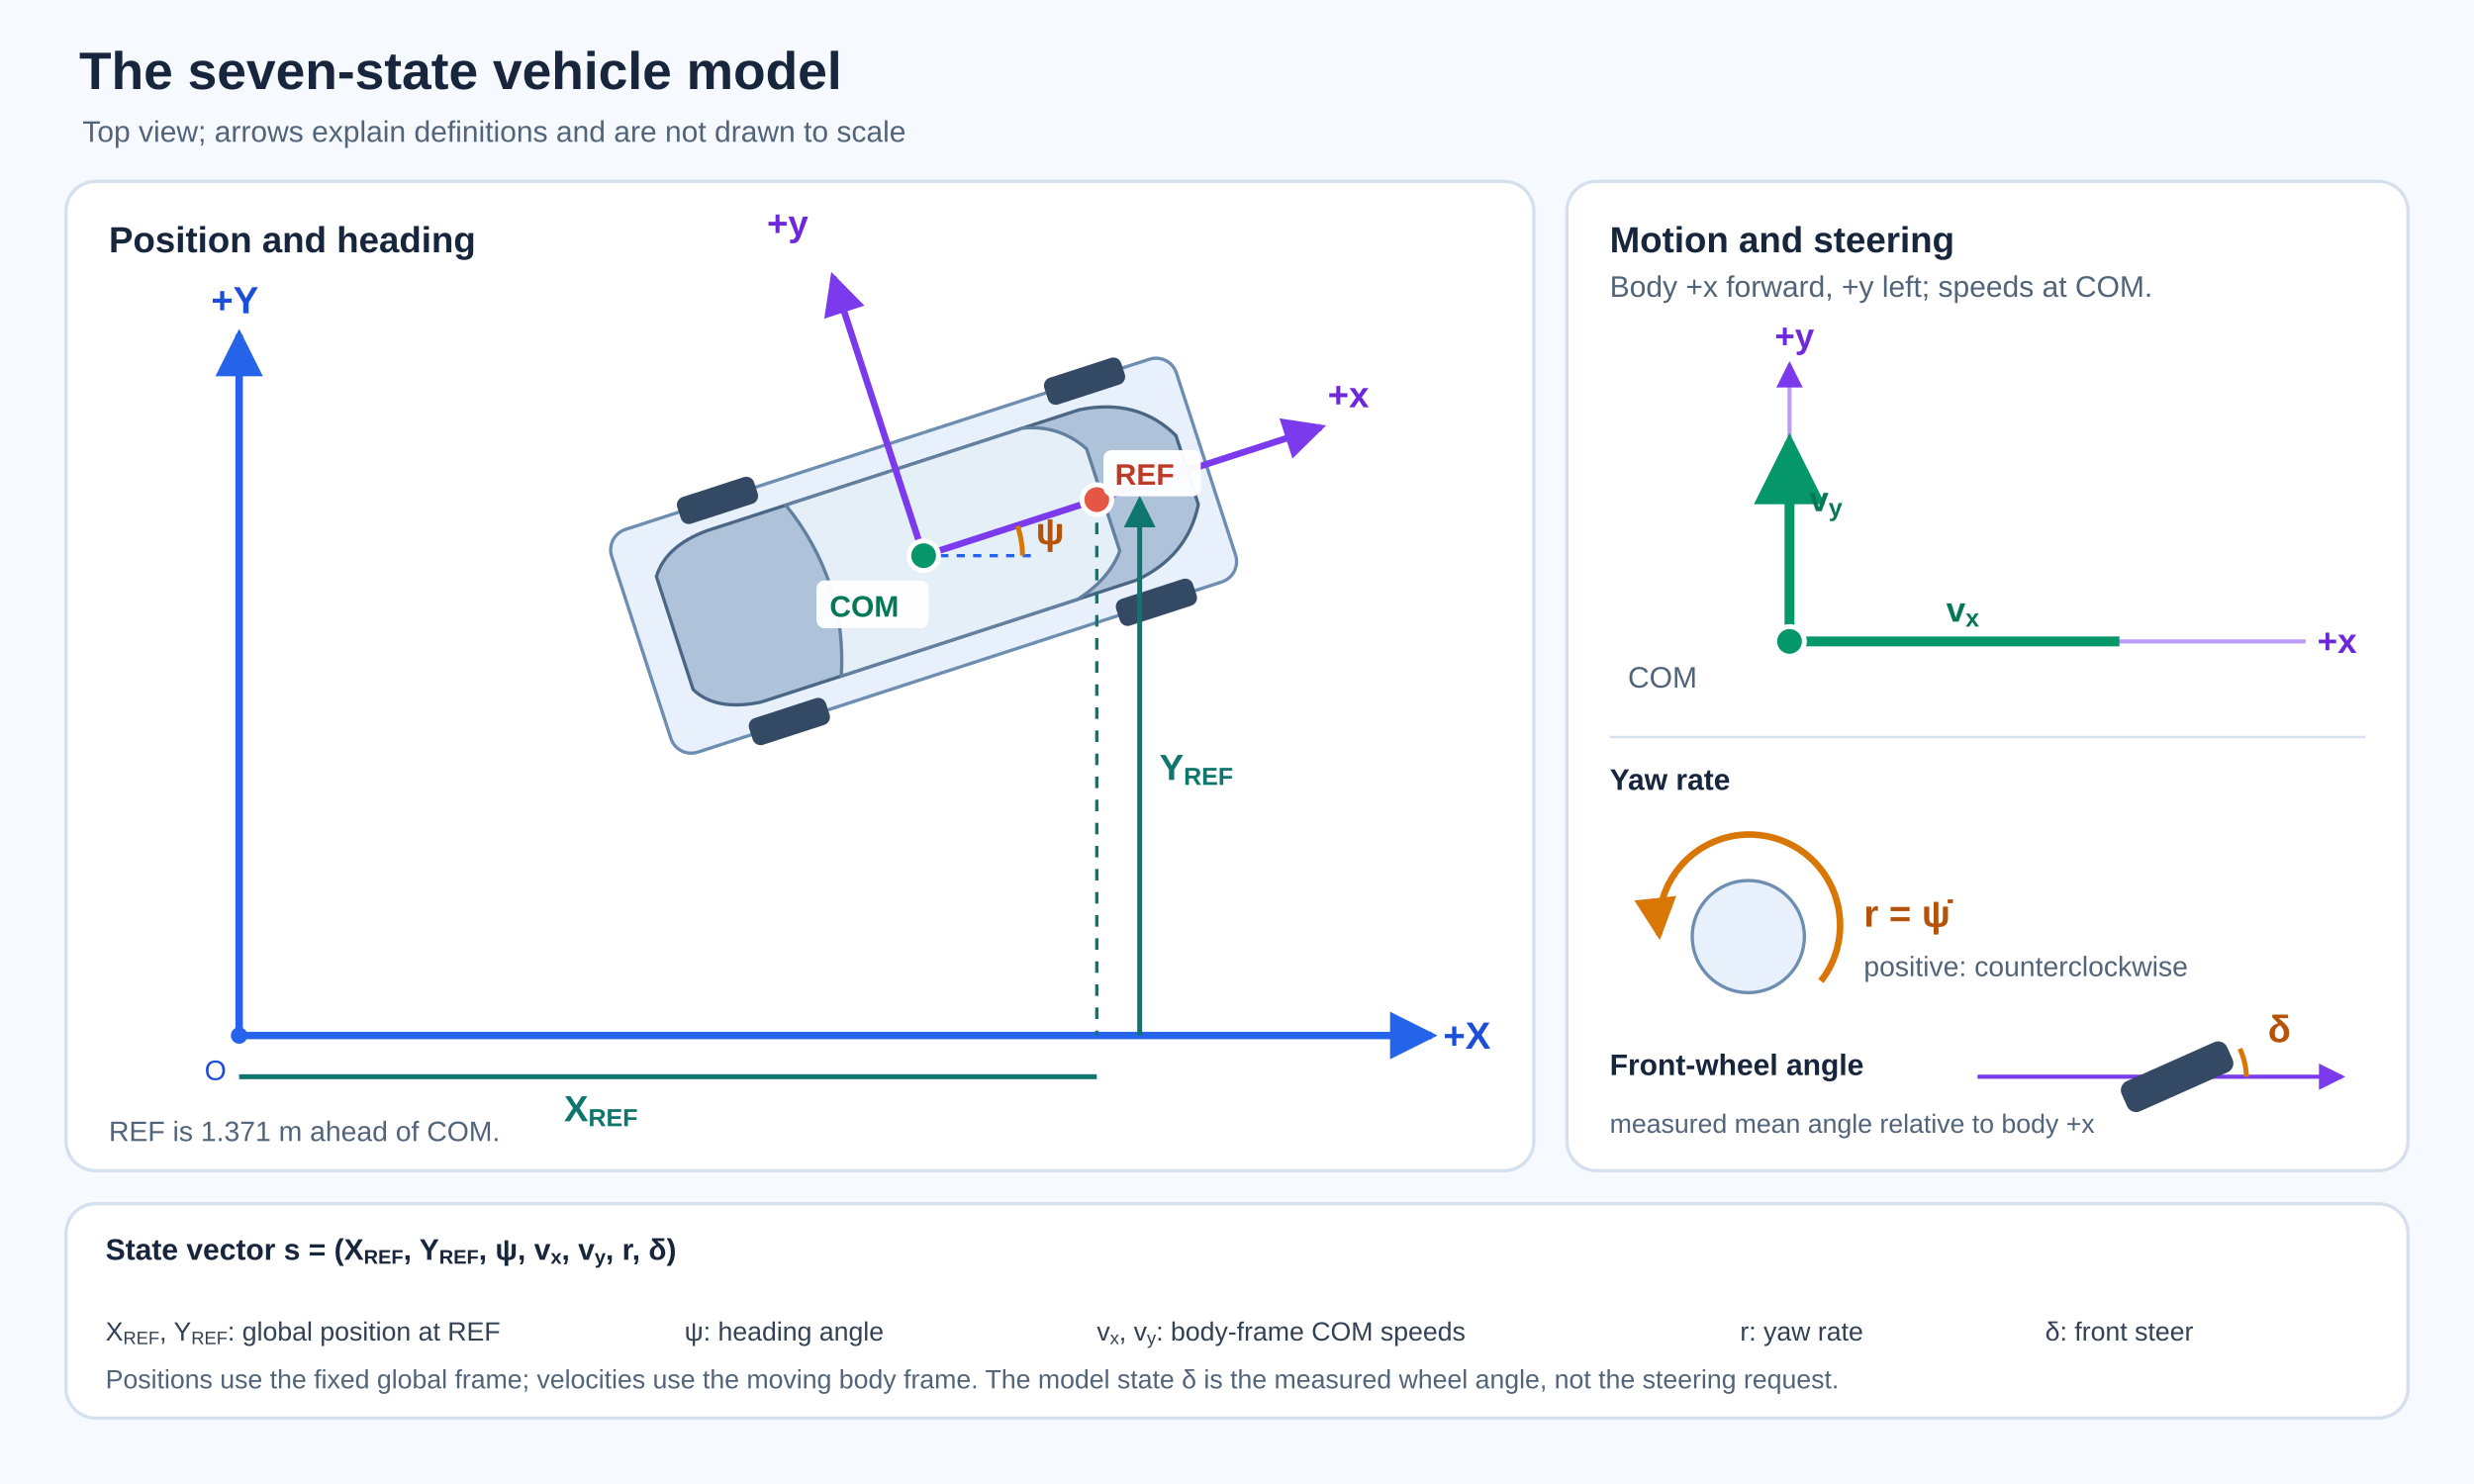
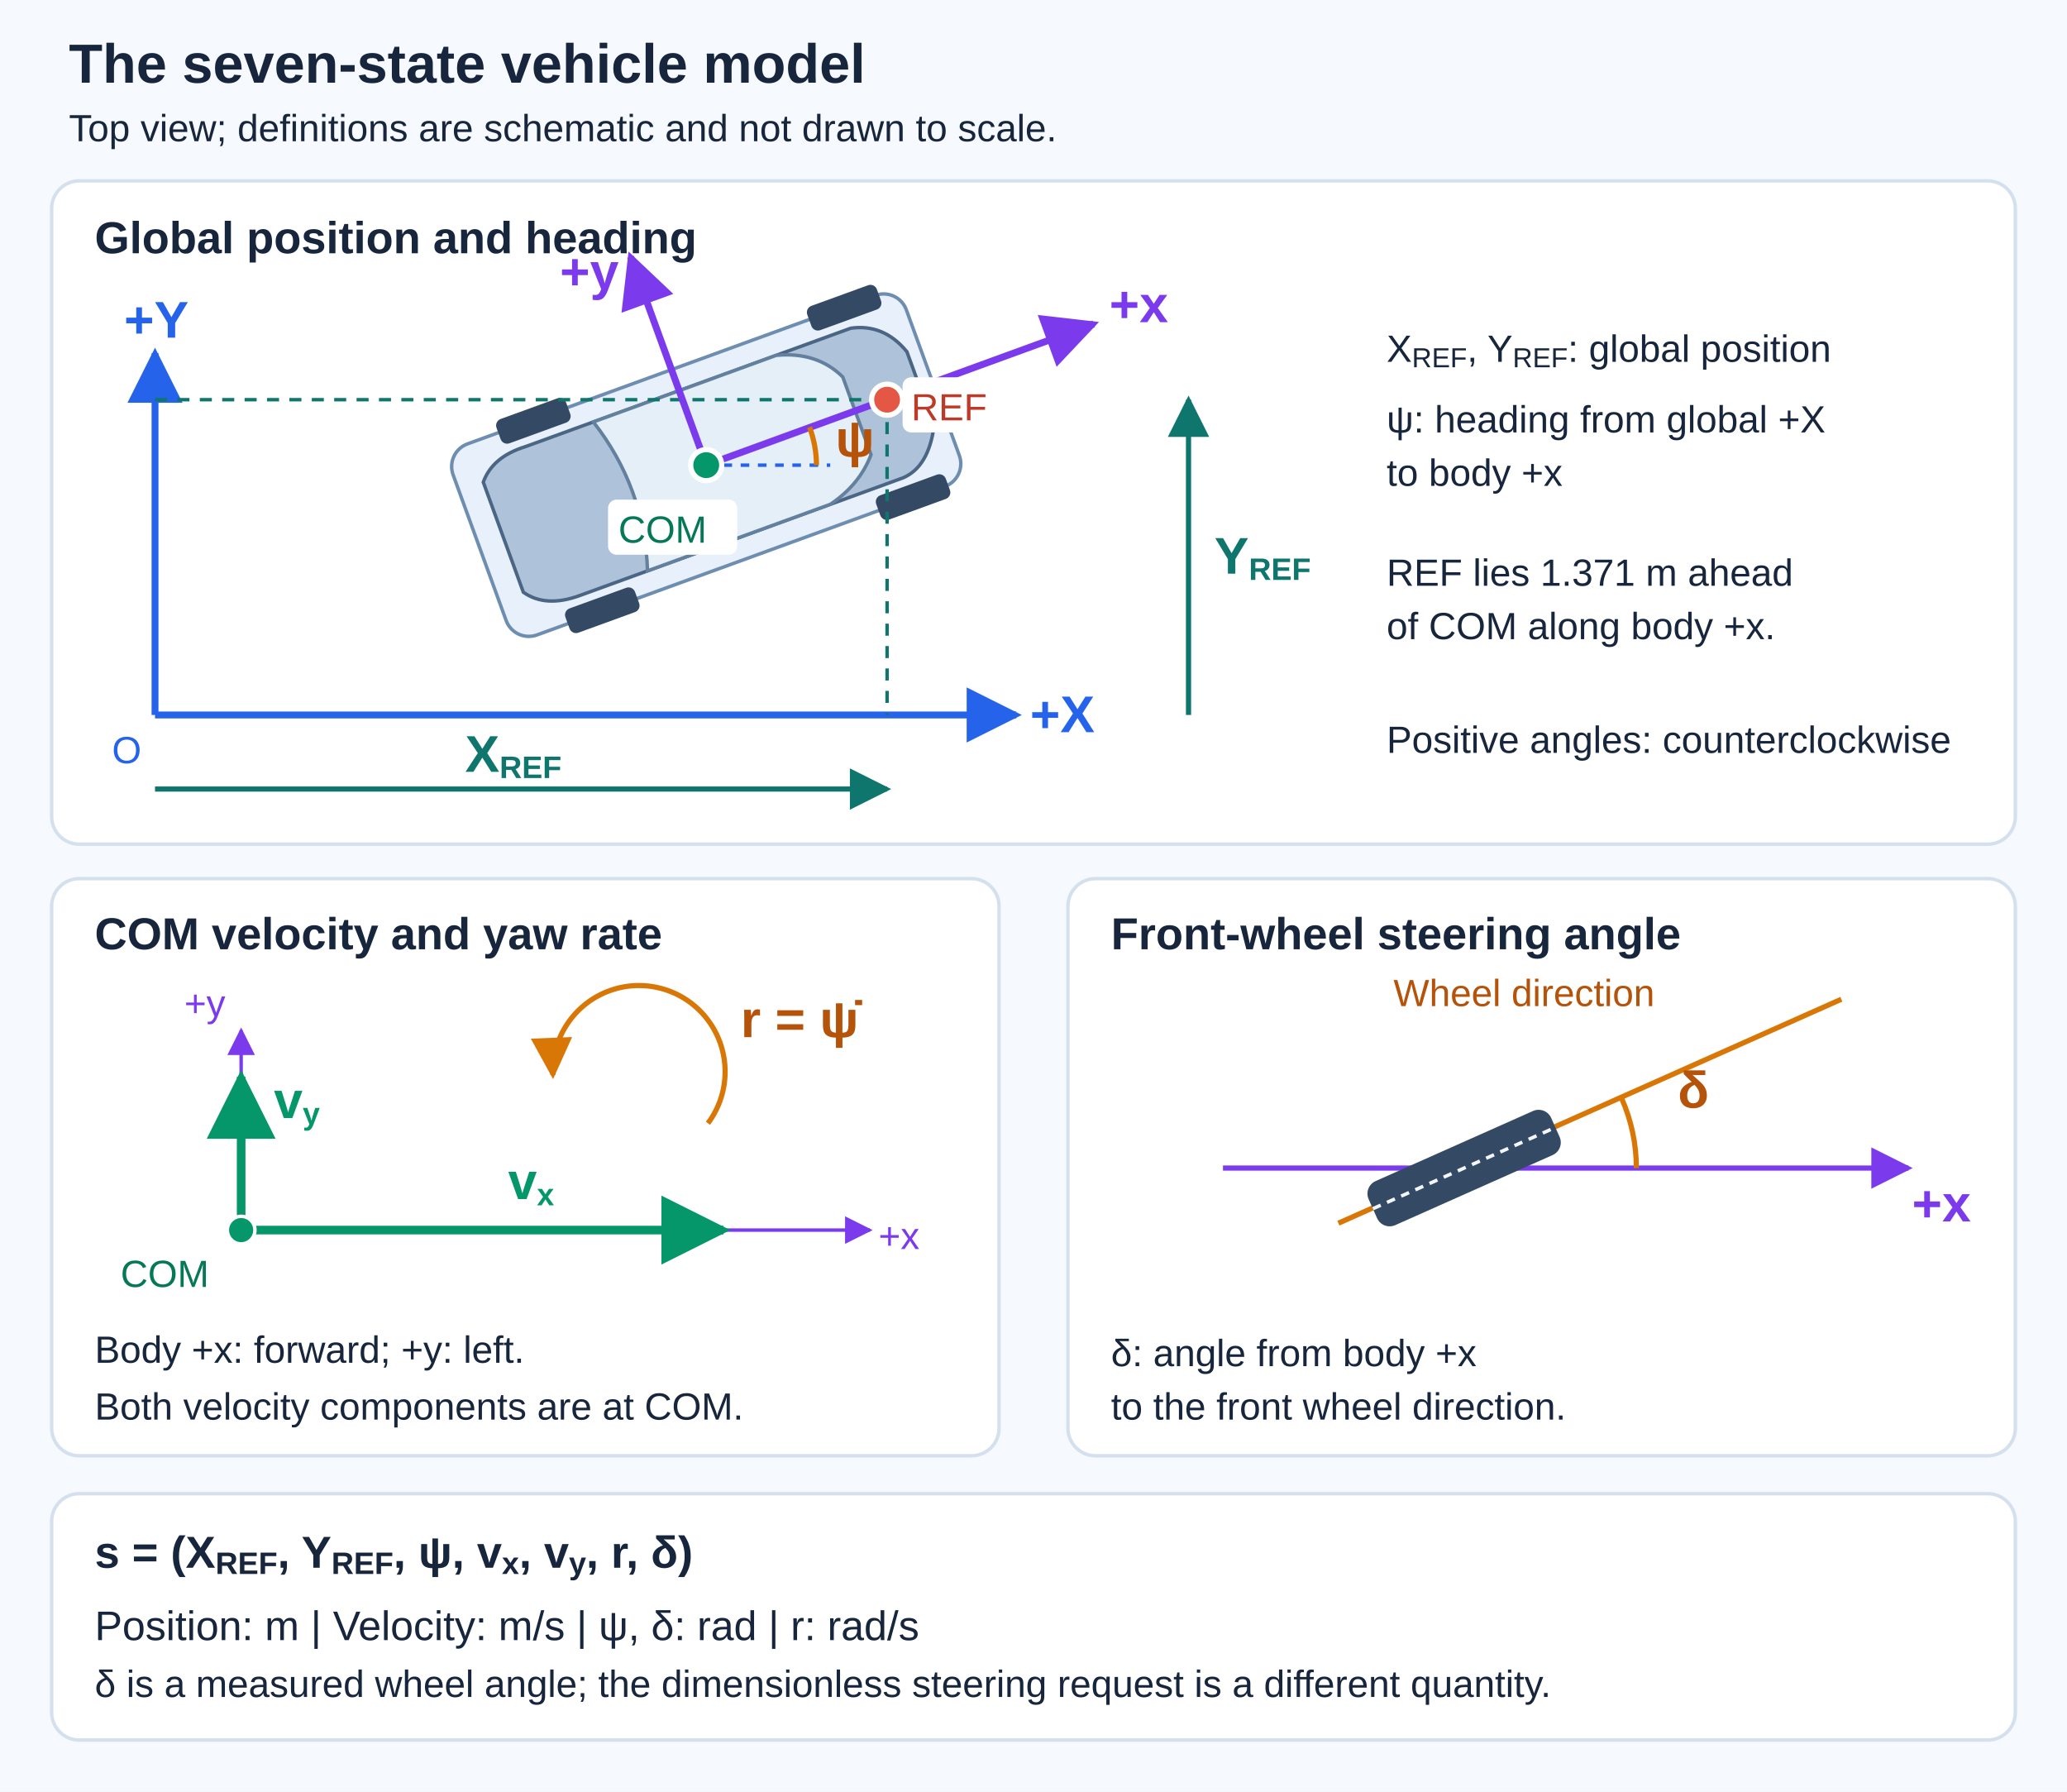
- <svg xmlns="http://www.w3.org/2000/svg" viewBox="0 0 1500 900" role="img" aria-labelledby="title desc">
+ <svg xmlns="http://www.w3.org/2000/svg" viewBox="0 0 1200 1040" role="img" aria-labelledby="title desc">
  <defs>
-     <marker id="globalArrow" viewBox="0 0 10 10" refX="8" refY="5" markerWidth="8" markerHeight="8" orient="auto">
-       <path d="M1 1 L9 5 L1 9 Z" fill="#2563eb" />
+     <marker id="global" viewBox="0 0 10 10" refX="9" refY="5" markerWidth="8" markerHeight="8" orient="auto">
+       <path d="M 0 0 L 10 5 L 0 10 Z" fill="#2563eb" />
    </marker>
-     <marker id="bodyArrow" viewBox="0 0 10 10" refX="8" refY="5" markerWidth="8" markerHeight="8" orient="auto">
-       <path d="M1 1 L9 5 L1 9 Z" fill="#7c3aed" />
+     <marker id="body" viewBox="0 0 10 10" refX="9" refY="5" markerWidth="8" markerHeight="8" orient="auto">
+       <path d="M 0 0 L 10 5 L 0 10 Z" fill="#7c3aed" />
    </marker>
-     <marker id="positionArrow" viewBox="0 0 10 10" refX="8" refY="5" markerWidth="8" markerHeight="8" orient="auto">
-       <path d="M1 1 L9 5 L1 9 Z" fill="#0f766e" />
+     <marker id="position" viewBox="0 0 10 10" refX="9" refY="5" markerWidth="8" markerHeight="8" orient="auto">
+       <path d="M 0 0 L 10 5 L 0 10 Z" fill="#0f766e" />
    </marker>
-     <marker id="velocityArrow" viewBox="0 0 10 10" refX="8" refY="5" markerWidth="9" markerHeight="9" orient="auto">
-       <path d="M1 1 L9 5 L1 9 Z" fill="#059669" />
+     <marker id="velocity" viewBox="0 0 10 10" refX="9" refY="5" markerWidth="8" markerHeight="8" orient="auto">
+       <path d="M 0 0 L 10 5 L 0 10 Z" fill="#059669" />
    </marker>
-     <marker id="turnArrow" viewBox="0 0 10 10" refX="8" refY="5" markerWidth="8" markerHeight="8" orient="auto">
-       <path d="M1 1 L9 5 L1 9 Z" fill="#d97706" />
+     <marker id="turn" viewBox="0 0 10 10" refX="9" refY="5" markerWidth="8" markerHeight="8" orient="auto">
+       <path d="M 0 0 L 10 5 L 0 10 Z" fill="#d97706" />
    </marker>
  </defs>
-   <rect width="1500" height="900" fill="#f6f9fd" />
-   <text x="48" y="54" font-family="Arial,sans-serif" font-size="32" font-weight="700" fill="#17263c">The seven-state vehicle model</text>
-   <text x="50" y="86" font-family="Arial,sans-serif" font-size="18" fill="#52647a">Top view; arrows explain definitions and are not drawn to scale</text>
-   <rect x="40" y="110" width="890" height="600" rx="18" fill="#fff" stroke="#d5e0ee" stroke-width="2" />
-   <text x="66" y="153" font-family="Arial,sans-serif" font-size="22" font-weight="700" fill="#17263c">Position and heading</text>
-   <circle cx="145" cy="628" r="5" fill="#2563eb" />
-   <path d="M145 628 H868" fill="none" stroke="#2563eb" stroke-width="4.5" marker-end="url(#globalArrow)" />
-   <path d="M145 628 V203" fill="none" stroke="#2563eb" stroke-width="4.5" marker-end="url(#globalArrow)" />
-   <text x="875" y="636" font-family="Arial,sans-serif" font-size="23" font-weight="700" fill="#1d4ed8">+X</text>
-   <text x="128" y="190" font-family="Arial,sans-serif" font-size="23" font-weight="700" fill="#1d4ed8">+Y</text>
-   <text x="124" y="655" font-family="Arial,sans-serif" font-size="17" fill="#1d4ed8">O</text>
-   <g transform="rotate(-18 560 337)">
-     <rect x="380" y="266" width="360" height="142" rx="13" fill="#e8f1fb" stroke="#6d8db1" stroke-width="2" />
-     <path d="M402 299 Q413 283 440 282 H677 Q713 286 728 315 V359 Q712 387 678 391 H439 Q411 388 402 371 Z" fill="#aec3d9" stroke="#4b6684" stroke-width="2" />
-     <path d="M490 282 H641 Q663 287 674 306 V371 Q663 385 641 391 H490 Q511 337 490 282 Z" fill="#e4eff7" stroke="#63809e" stroke-width="2" />
-     <rect x="427" y="258" width="49" height="17" rx="5" fill="#344a64" />
-     <rect x="661" y="258" width="49" height="17" rx="5" fill="#344a64" />
-     <rect x="427" y="399" width="49" height="17" rx="5" fill="#344a64" />
-     <rect x="661" y="399" width="49" height="17" rx="5" fill="#344a64" />
+   <style>text{font-family:Arial,sans-serif;fill:#17263c}.title{font-size:32px;font-weight:700}.heading{font-size:26px;font-weight:700}.body{font-size:24px}.note{font-size:22px}.symbol{font-size:30px;font-weight:700}</style>
+   <rect width="1200" height="1040" fill="#f6f9fd" />
+   <text x="40" y="48" class="title">The seven-state vehicle model</text>
+   <text x="40" y="82" class="note">Top view; definitions are schematic and not drawn to scale.</text>
+   <rect x="30" y="105" width="1140" height="385" rx="16" fill="#fff" stroke="#d5e0ee" stroke-width="2" />
+   <text x="55" y="147" class="heading">Global position and heading</text>
+   <g transform="rotate(-20 410 270)">
+     <rect x="270" y="211" width="280" height="118" rx="14" fill="#e8f1fb" stroke="#6d8db1" stroke-width="2" />
+     <path d="M285 235 Q295 223 315 224 H516 Q535 228 542 248 V294 Q531 315 515 316 H315 Q294 316 285 303 Z" fill="#aec3d9" stroke="#4b6684" stroke-width="2" />
+     <path d="M357 224 H470 Q493 230 502 249 V297 Q490 311 470 316 H357 Q372 270 357 224 Z" fill="#e4eff7" stroke="#63809e" stroke-width="2" />
+     <rect x="303" y="204" width="43" height="15" rx="4" fill="#344a64" />
+     <rect x="495" y="204" width="43" height="15" rx="4" fill="#344a64" />
+     <rect x="303" y="321" width="43" height="15" rx="4" fill="#344a64" />
+     <rect x="495" y="321" width="43" height="15" rx="4" fill="#344a64" />
  </g>
-   <path d="M665 303 V628" fill="none" stroke="#0f766e" stroke-width="2" stroke-dasharray="7 7" />
-   <path d="M145 653 H665 M691 628 V303" fill="none" stroke="#0f766e" stroke-width="3" marker-end="url(#positionArrow)" />
-   <text x="342" y="680" font-family="Arial,sans-serif" font-size="22" font-weight="700" fill="#0f766e">X<tspan baseline-shift="sub" font-size="15">REF</tspan>
+   <path d="M90 415 H590" fill="none" stroke="#2563eb" stroke-width="4" marker-end="url(#global)" />
+   <path d="M90 415 V205" fill="none" stroke="#2563eb" stroke-width="4" marker-end="url(#global)" />
+   <text x="598" y="425" class="symbol" style="fill:#2563eb">+X</text>
+   <text x="72" y="196" class="symbol" style="fill:#2563eb">+Y</text>
+   <text x="65" y="443" class="note" style="fill:#2563eb">O</text>
+   <path d="M515 232 V415 M90 232 H515" fill="none" stroke="#0f766e" stroke-width="2" stroke-dasharray="7 6" />
+   <path d="M90 458 H515" fill="none" stroke="#0f766e" stroke-width="3" marker-end="url(#position)" />
+   <path d="M690 415 V232" fill="none" stroke="#0f766e" stroke-width="3" marker-end="url(#position)" />
+   <text x="270" y="448" class="symbol" style="fill:#0f766e">X<tspan baseline-shift="sub" font-size="18">REF</tspan>
  </text>
-   <rect x="696" y="449" width="94" height="32" rx="5" fill="#fff" />
-   <text x="703" y="473" font-family="Arial,sans-serif" font-size="22" font-weight="700" fill="#0f766e">Y<tspan baseline-shift="sub" font-size="15">REF</tspan>
+   <text x="705" y="333" class="symbol" style="fill:#0f766e">Y<tspan baseline-shift="sub" font-size="18">REF</tspan>
  </text>
-   <path d="M560 337 L801 259" fill="none" stroke="#7c3aed" stroke-width="4" marker-end="url(#bodyArrow)" />
-   <path d="M560 337 L505 168" fill="none" stroke="#7c3aed" stroke-width="4" marker-end="url(#bodyArrow)" />
-   <text x="805" y="247" font-family="Arial,sans-serif" font-size="22" font-weight="700" fill="#6d28d9">+x</text>
-   <text x="465" y="143" font-family="Arial,sans-serif" font-size="22" font-weight="700" fill="#6d28d9">+y</text>
-   <path d="M560 337 H629" fill="none" stroke="#2563eb" stroke-width="2" stroke-dasharray="5 5" />
-   <path d="M620 337 A60 60 0 0 0 617 319" fill="none" stroke="#d97706" stroke-width="3" />
-   <text x="628" y="330" font-family="Arial,sans-serif" font-size="23" font-weight="700" fill="#b45309">ψ</text>
-   <circle cx="560" cy="337" r="9" fill="#059669" stroke="#fff" stroke-width="3" />
-   <circle cx="665" cy="303" r="9" fill="#e45745" stroke="#fff" stroke-width="3" />
-   <rect x="495" y="352" width="68" height="29" rx="5" fill="#fff" fill-opacity=".96" />
-   <text x="503" y="374" font-family="Arial,sans-serif" font-size="18" font-weight="700" fill="#047857">COM</text>
-   <rect x="669" y="273" width="59" height="28" rx="5" fill="#fff" fill-opacity=".96" />
-   <text x="676" y="294" font-family="Arial,sans-serif" font-size="18" font-weight="700" fill="#bd3a29">REF</text>
-   <text x="66" y="692" font-family="Arial,sans-serif" font-size="17" fill="#52647a">REF is 1.371 m ahead of COM.</text>
-   <rect x="950" y="110" width="510" height="600" rx="18" fill="#fff" stroke="#d5e0ee" stroke-width="2" />
-   <text x="976" y="153" font-family="Arial,sans-serif" font-size="22" font-weight="700" fill="#17263c">Motion and steering</text>
-   <text x="976" y="180" font-family="Arial,sans-serif" font-size="18" fill="#52647a">Body +x forward, +y left; speeds at COM.</text>
-   <path d="M1085 389 H1398 M1085 389 V221" fill="none" stroke="#7c3aed" stroke-opacity=".5" stroke-width="2.5" marker-end="url(#bodyArrow)" />
-   <text x="1405" y="396" font-family="Arial,sans-serif" font-size="21" font-weight="700" fill="#6d28d9">+x</text>
-   <text x="1076" y="211" font-family="Arial,sans-serif" font-size="21" font-weight="700" fill="#6d28d9">+y</text>
-   <path d="M1085 389 H1285 M1085 389 V268" fill="none" stroke="#059669" stroke-width="6" marker-end="url(#velocityArrow)" />
-   <text x="1180" y="377" font-family="Arial,sans-serif" font-size="21" font-weight="700" fill="#047857">v<tspan baseline-shift="sub" font-size="15">x</tspan>
+   <path d="M410 270 L635 188" fill="none" stroke="#7c3aed" stroke-width="4" marker-end="url(#body)" />
+   <path d="M410 270 L366 149" fill="none" stroke="#7c3aed" stroke-width="4" marker-end="url(#body)" />
+   <text x="644" y="187" class="symbol" style="fill:#7c3aed">+x</text>
+   <text x="325" y="168" class="symbol" style="fill:#7c3aed">+y</text>
+   <path d="M410 270 H482" stroke="#2563eb" stroke-width="2" stroke-dasharray="5 5" />
+   <path d="M474 270 A64 64 0 0 0 470 248" fill="none" stroke="#d97706" stroke-width="3" />
+   <text x="485" y="265" class="symbol" style="fill:#b45309">ψ</text>
+   <circle cx="410" cy="270" r="9" fill="#059669" stroke="#fff" stroke-width="3" />
+   <circle cx="515" cy="232" r="9" fill="#e45745" stroke="#fff" stroke-width="3" />
+   <rect x="353" y="290" width="75" height="32" rx="5" fill="#fff" />
+   <rect x="524" y="219" width="64" height="32" rx="5" fill="#fff" />
+   <text x="359" y="315" class="note" style="fill:#047857">COM</text>
+   <text x="529" y="244" class="note" style="fill:#bd3a29">REF</text>
+   <text x="805" y="210" class="note">X<tspan baseline-shift="sub" font-size="16">REF</tspan>, Y<tspan baseline-shift="sub" font-size="16">REF</tspan>: global position</text>
+   <text x="805" y="251" class="note">ψ: heading from global +X</text>
+   <text x="805" y="282" class="note">to body +x</text>
+   <text x="805" y="340" class="note">REF lies 1.371 m ahead</text>
+   <text x="805" y="371" class="note">of COM along body +x.</text>
+   <text x="805" y="437" class="note">Positive angles: counterclockwise</text>
+   <rect x="30" y="510" width="550" height="335" rx="16" fill="#fff" stroke="#d5e0ee" stroke-width="2" />
+   <text x="55" y="551" class="heading">COM velocity and yaw rate</text>
+   <path d="M140 714 H505" fill="none" stroke="#7c3aed" stroke-width="2" marker-end="url(#body)" />
+   <path d="M140 714 V598" fill="none" stroke="#7c3aed" stroke-width="2" marker-end="url(#body)" />
+   <text x="510" y="725" class="note" style="fill:#7c3aed">+x</text>
+   <text x="107" y="590" class="note" style="fill:#7c3aed">+y</text>
+   <path d="M140 714 H420" fill="none" stroke="#059669" stroke-width="5" marker-end="url(#velocity)" />
+   <path d="M140 714 V625" fill="none" stroke="#059669" stroke-width="5" marker-end="url(#velocity)" />
+   <text x="295" y="696" class="symbol" style="fill:#059669">v<tspan baseline-shift="sub" font-size="18">x</tspan>
  </text>
-   <text x="1097" y="310" font-family="Arial,sans-serif" font-size="21" font-weight="700" fill="#047857">v<tspan baseline-shift="sub" font-size="15">y</tspan>
+   <text x="159" y="649" class="symbol" style="fill:#059669">v<tspan baseline-shift="sub" font-size="18">y</tspan>
  </text>
-   <circle cx="1085" cy="389" r="9" fill="#059669" stroke="#fff" stroke-width="3" />
-   <text x="987" y="417" font-family="Arial,sans-serif" font-size="18" fill="#52647a">COM</text>
-   <path d="M976 447 H1434" stroke="#d5e0ee" stroke-width="1.5" />
-   <text x="976" y="479" font-family="Arial,sans-serif" font-size="18" font-weight="700" fill="#17263c">Yaw rate</text>
-   <circle cx="1060" cy="568" r="34" fill="#e8f1fb" stroke="#6d8db1" stroke-width="2" />
-   <path d="M1104 595 A55 55 0 1 0 1006 567" fill="none" stroke="#d97706" stroke-width="4" marker-end="url(#turnArrow)" />
-   <text x="1130" y="562" font-family="Arial,sans-serif" font-size="23" font-weight="700" fill="#b45309">r = ψ̇</text>
-   <text x="1130" y="592" font-family="Arial,sans-serif" font-size="17" fill="#52647a">positive: counterclockwise</text>
-   <text x="976" y="652" font-family="Arial,sans-serif" font-size="18" font-weight="700" fill="#17263c">Front-wheel angle</text>
-   <path d="M1199 653 H1420" stroke="#7c3aed" stroke-width="2.5" marker-end="url(#bodyArrow)" />
-   <g transform="rotate(-24 1320 653)">
-     <rect x="1285" y="643" width="70" height="20" rx="6" fill="#344a64" />
+   <circle cx="140" cy="714" r="8" fill="#059669" stroke="#fff" stroke-width="2" />
+   <text x="70" y="747" class="note" style="fill:#047857">COM</text>
+   <path d="M411 652 A50 50 0 1 0 321 624" fill="none" stroke="#d97706" stroke-width="3" marker-end="url(#turn)" />
+   <text x="430" y="602" class="symbol" style="fill:#b45309">r = ψ̇</text>
+   <text x="55" y="791" class="note">Body +x: forward; +y: left.</text>
+   <text x="55" y="824" class="note">Both velocity components are at COM.</text>
+   <rect x="620" y="510" width="550" height="335" rx="16" fill="#fff" stroke="#d5e0ee" stroke-width="2" />
+   <text x="645" y="551" class="heading">Front-wheel steering angle</text>
+   <path d="M710 678 H1108" fill="none" stroke="#7c3aed" stroke-width="3" marker-end="url(#body)" />
+   <text x="1110" y="709" class="symbol" style="fill:#7c3aed">+x</text>
+   <path d="M777 710 L1069 580" fill="none" stroke="#d97706" stroke-width="3" />
+   <text x="809" y="584" class="note" style="fill:#b45309">Wheel direction</text>
+   <g transform="rotate(-24 850 678)">
+     <rect x="792" y="664" width="116" height="28" rx="8" fill="#344a64" />
+     <path d="M792 678 H908" stroke="#f3f7fd" stroke-width="2" stroke-dasharray="5 4" />
  </g>
-   <path d="M1362 653 A42 42 0 0 0 1358 636" fill="none" stroke="#d97706" stroke-width="3" />
-   <text x="1375" y="632" font-family="Arial,sans-serif" font-size="23" font-weight="700" fill="#b45309">δ</text>
-   <text x="976" y="687" font-family="Arial,sans-serif" font-size="16" fill="#52647a">measured mean angle relative to body +x</text>
-   <rect x="40" y="730" width="1420" height="130" rx="18" fill="#fff" stroke="#d5e0ee" stroke-width="2" />
-   <text x="64" y="764" font-family="Arial,sans-serif" font-size="18" font-weight="700" fill="#17263c">State vector s = (X<tspan baseline-shift="sub" font-size="12">REF</tspan>, Y<tspan baseline-shift="sub" font-size="12">REF</tspan>, ψ, v<tspan baseline-shift="sub" font-size="12">x</tspan>, v<tspan baseline-shift="sub" font-size="12">y</tspan>, r, δ)</text>
-   <g font-family="Arial,sans-serif" font-size="16" fill="#334155">
-     <text x="64" y="813">X<tspan baseline-shift="sub" font-size="11">REF</tspan>, Y<tspan baseline-shift="sub" font-size="11">REF</tspan>: global position at REF</text>
-     <text x="415" y="813">ψ: heading angle</text>
-     <text x="665" y="813">v<tspan baseline-shift="sub" font-size="11">x</tspan>, v<tspan baseline-shift="sub" font-size="11">y</tspan>: body-frame COM speeds</text>
-     <text x="1055" y="813">r: yaw rate</text>
-     <text x="1240" y="813">δ: front steer</text>
-   </g>
-   <text x="64" y="842" font-family="Arial,sans-serif" font-size="16" fill="#52647a">Positions use the fixed global frame; velocities use the moving body frame. The model state δ is the measured wheel angle, not the steering request.</text>
+   <path d="M950 678 A100 100 0 0 0 941.35 637.33" fill="none" stroke="#d97706" stroke-width="3" />
+   <text x="974" y="643" class="symbol" style="fill:#b45309">δ</text>
+   <text x="645" y="793" class="note">δ: angle from body +x</text>
+   <text x="645" y="824" class="note">to the front wheel direction.</text>
+   <rect x="30" y="867" width="1140" height="143" rx="16" fill="#fff" stroke="#d5e0ee" stroke-width="2" />
+   <text x="55" y="910" class="heading">s = (X<tspan baseline-shift="sub" font-size="18">REF</tspan>, Y<tspan baseline-shift="sub" font-size="18">REF</tspan>, ψ, v<tspan baseline-shift="sub" font-size="18">x</tspan>, v<tspan baseline-shift="sub" font-size="18">y</tspan>, r, δ)</text>
+   <text x="55" y="952" class="body">Position: m    |    Velocity: m/s    |    ψ, δ: rad    |    r: rad/s</text>
+   <text x="55" y="985" class="note">δ is a measured wheel angle; the dimensionless steering request is a different quantity.</text>
</svg>
